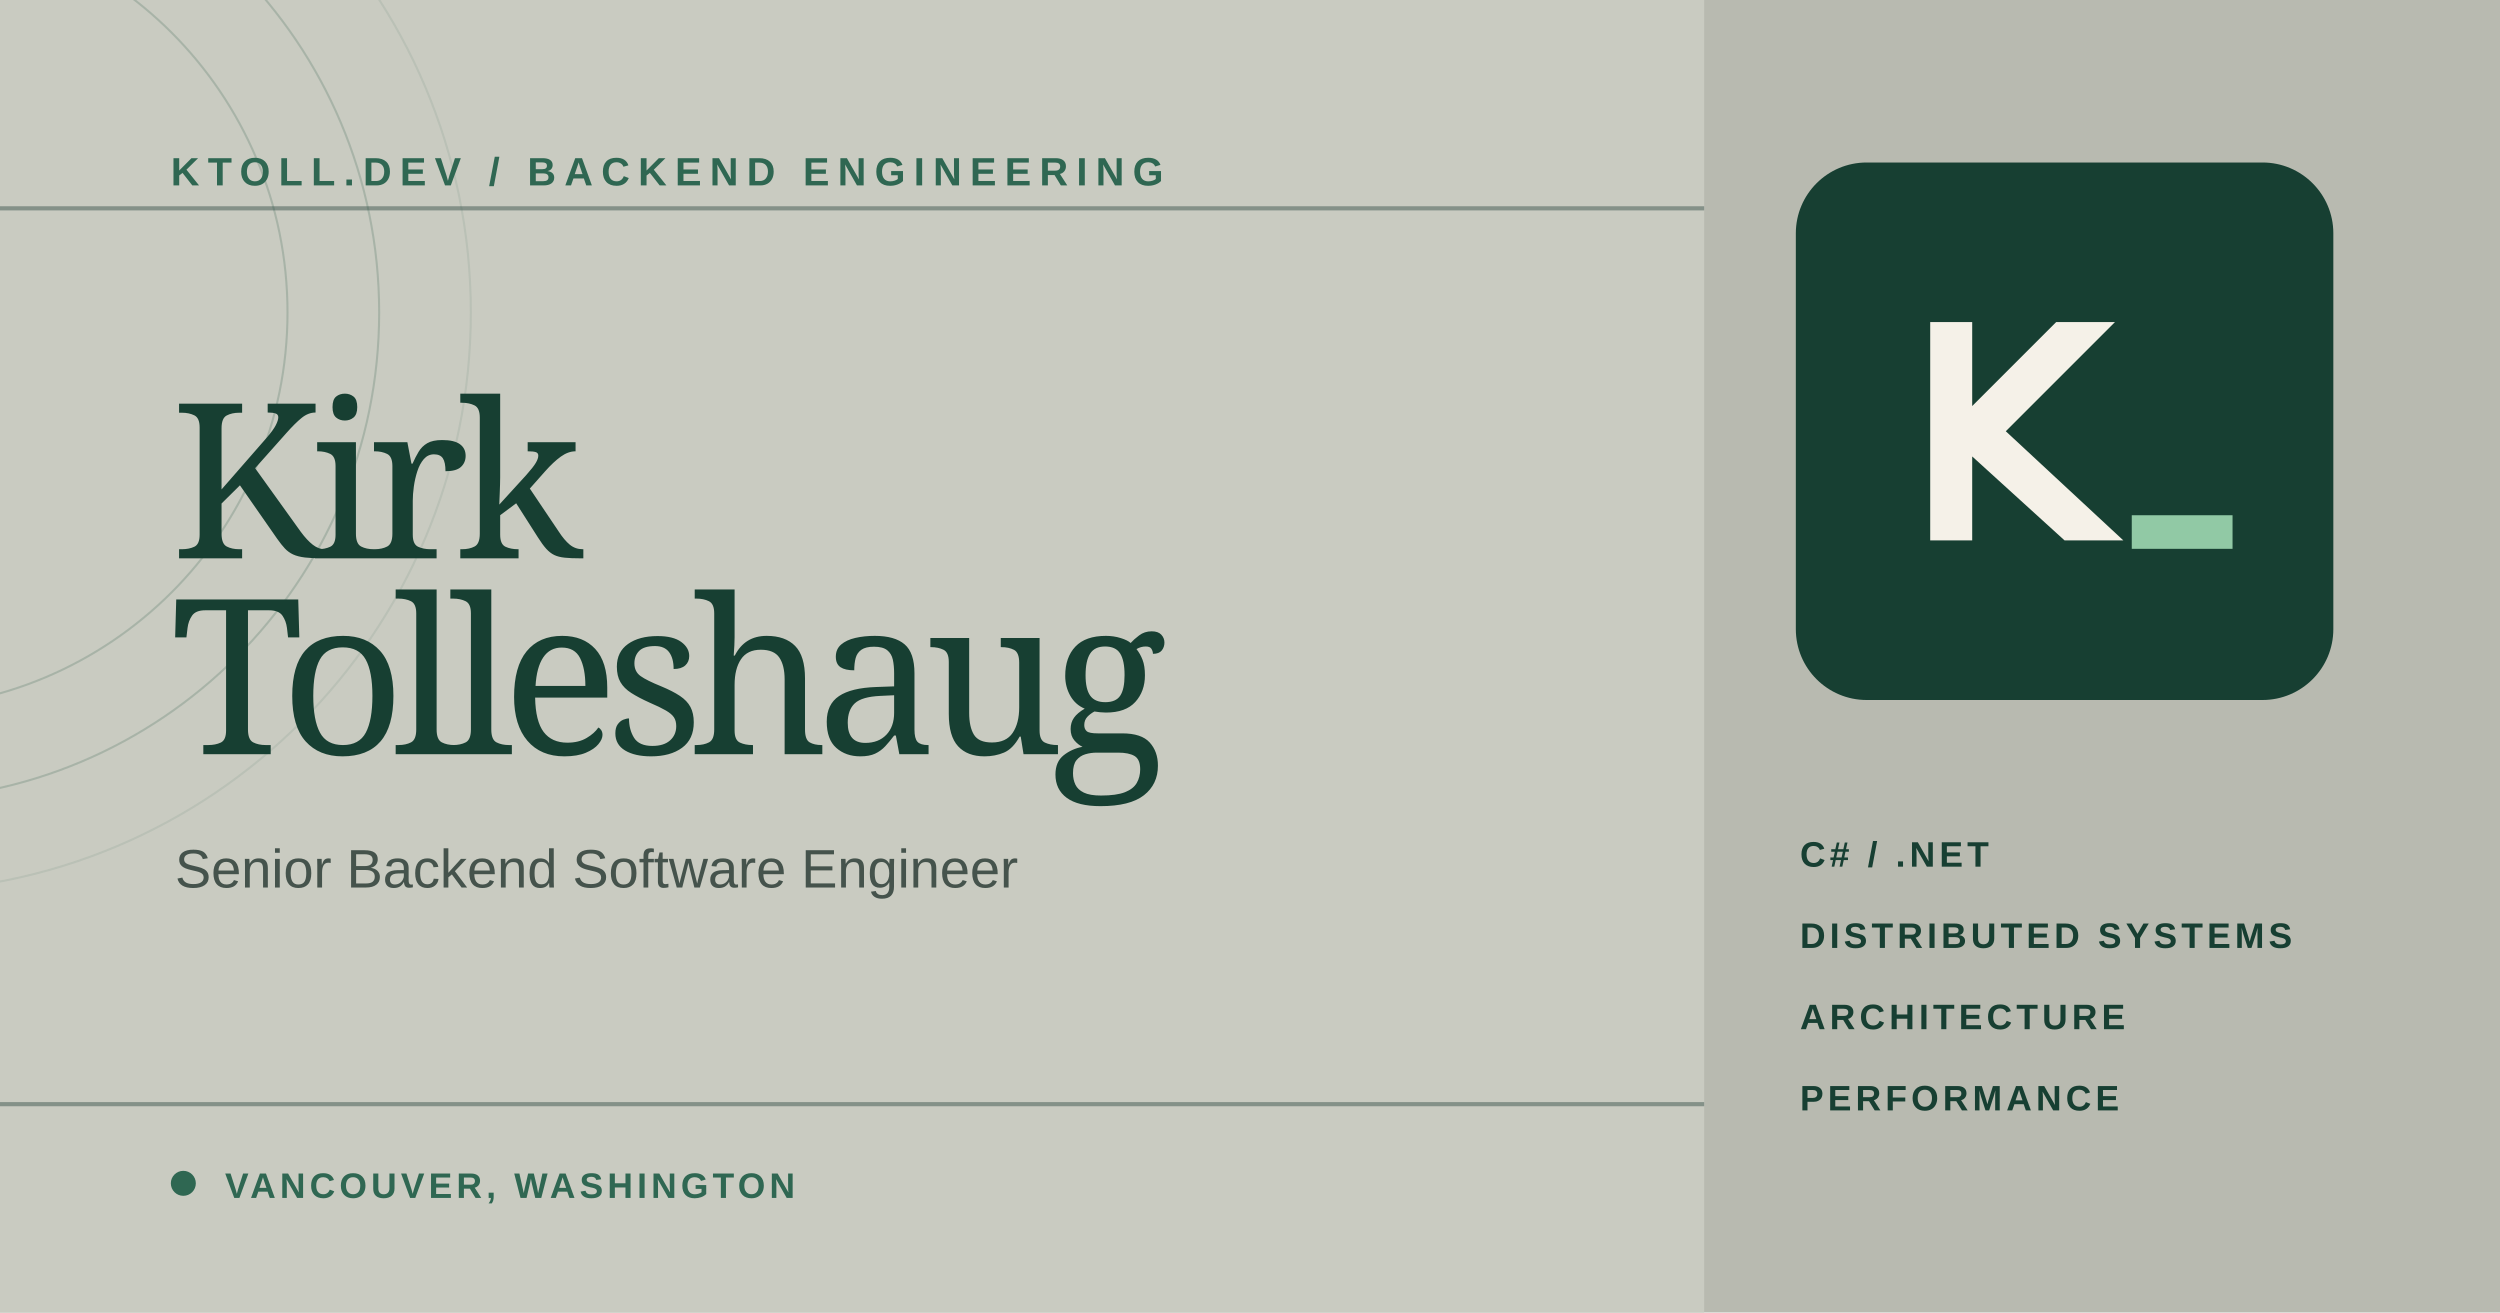
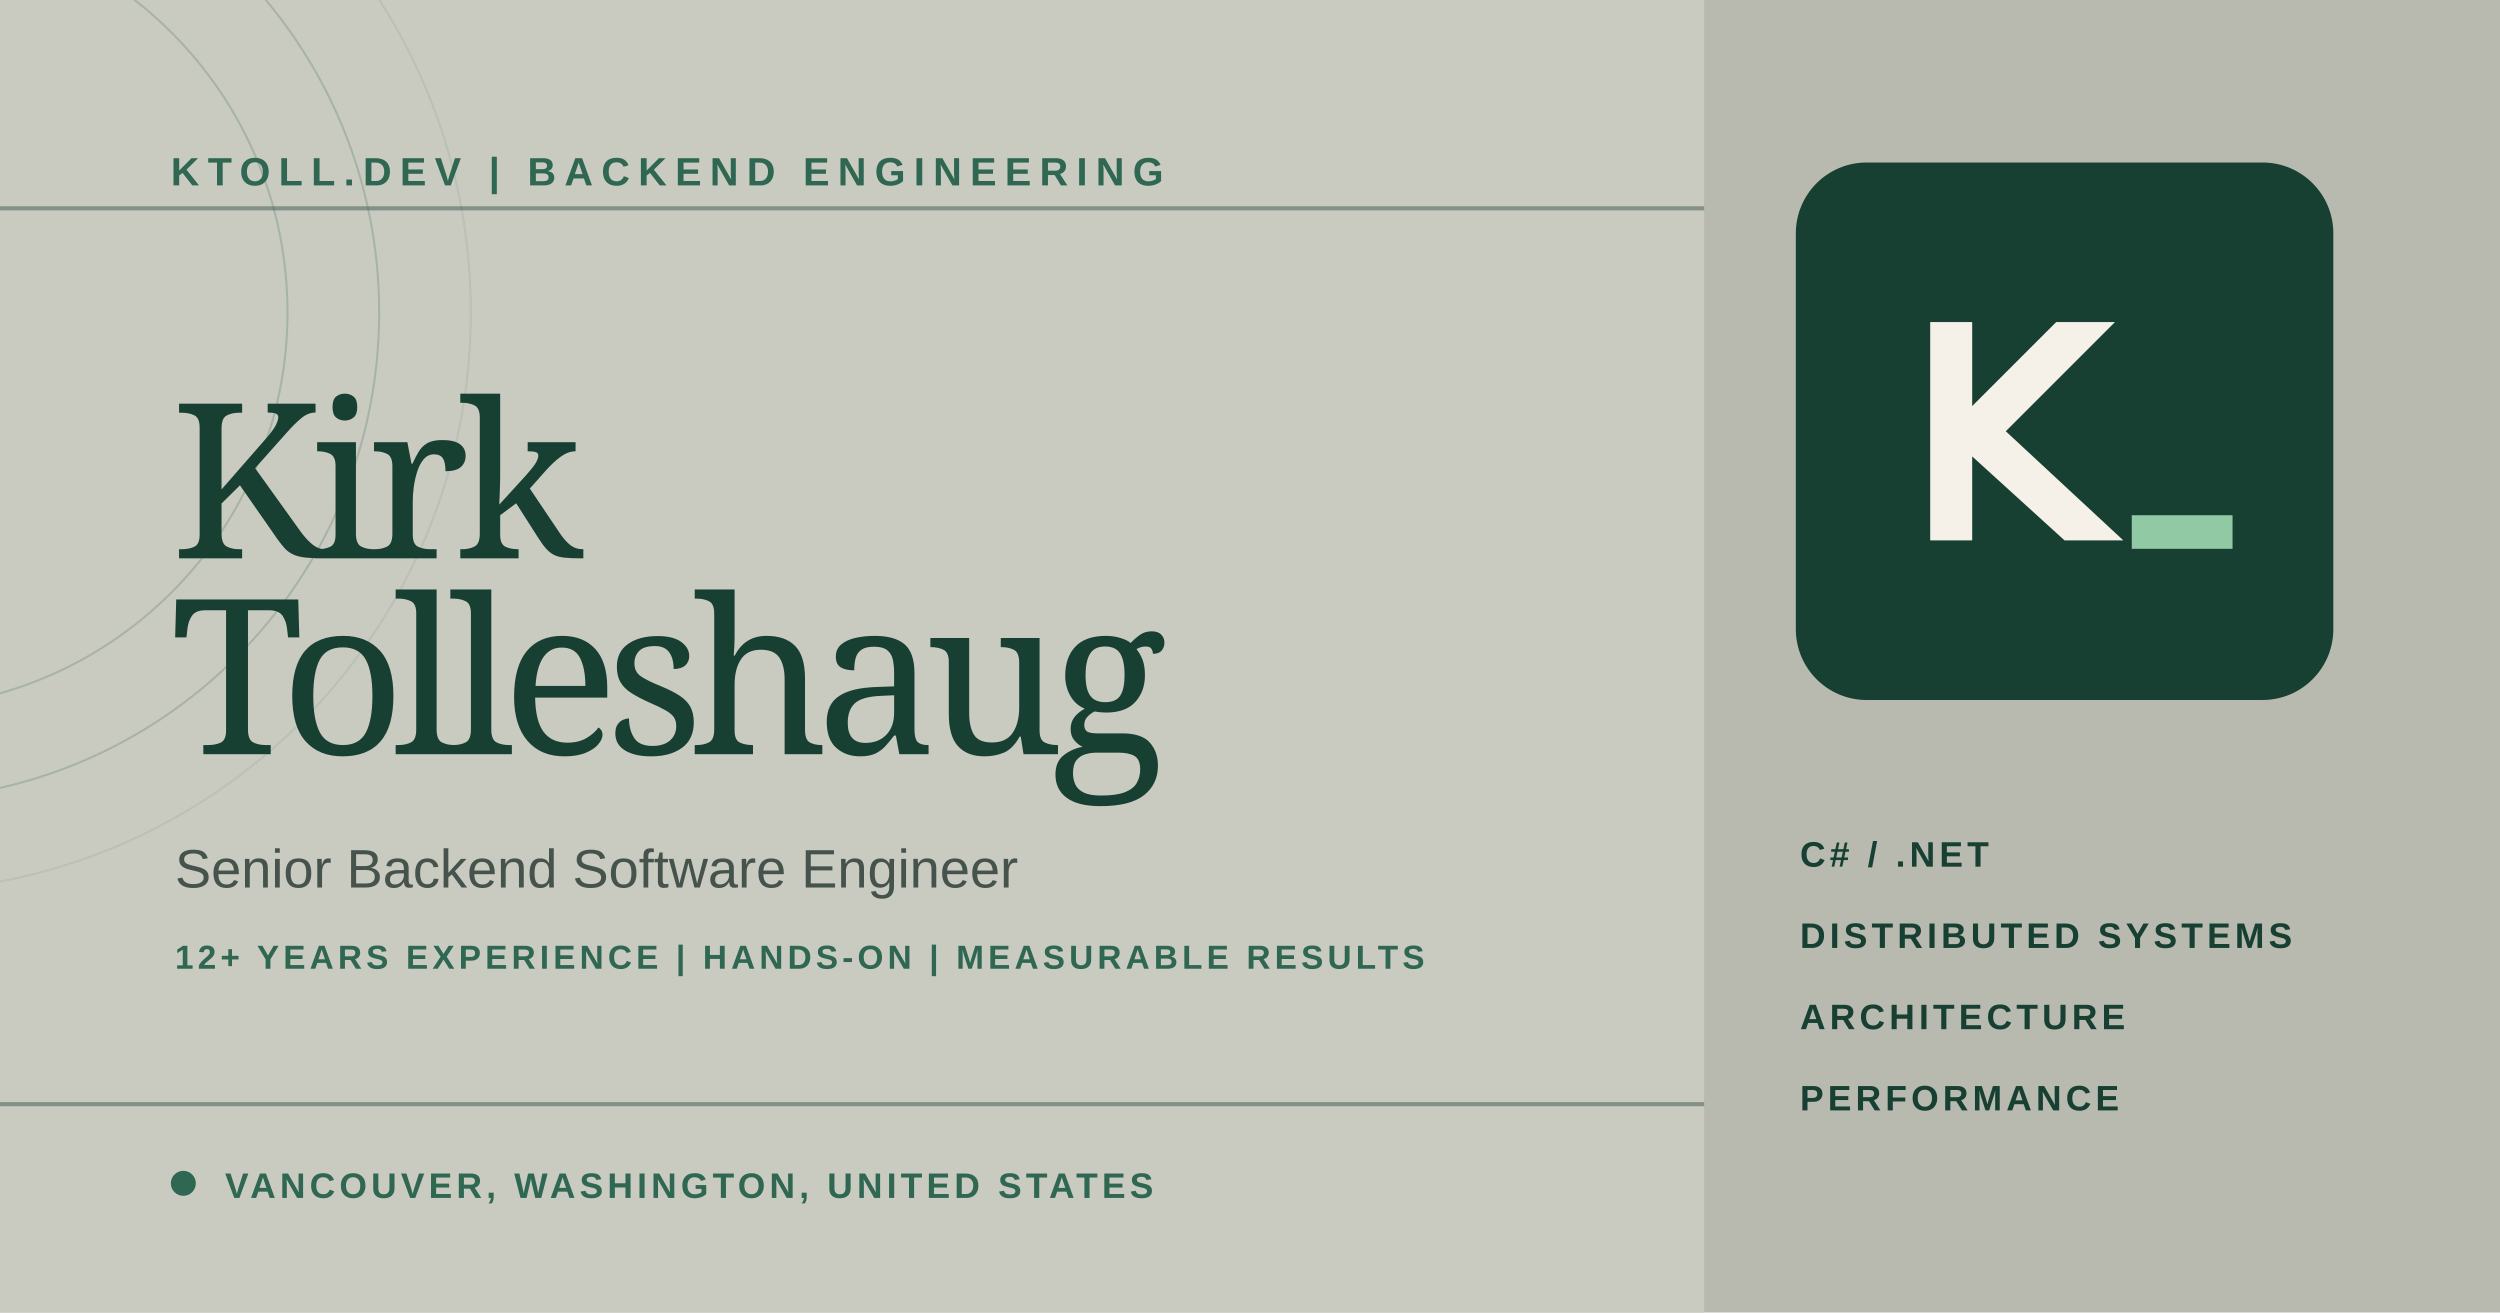
<svg xmlns="http://www.w3.org/2000/svg" width="1200" height="630" viewBox="0 0 1200 630" role="img" aria-labelledby="title description">
  <rect width="1200" height="630" fill="#b8bab0" />
  <path d="M0 0h818v630H0z" fill="#c9cbc1" />
  <path d="M0 100h818M0 530h818" stroke="#849188" stroke-width="2" />
  <g fill="none" stroke="#235543" opacity=".2">
    <circle cx="-52" cy="150" r="190" />
    <circle cx="-52" cy="150" r="234" />
    <circle cx="-52" cy="150" r="278" opacity=".45" />
  </g>
-   <text x="82" y="89" fill="#2f6752" font-family="Arial, sans-serif" font-size="19" font-weight="700" letter-spacing="4">KTOLL.DEV  /  BACKEND ENGINEERING</text>
+   <text x="82" y="89" fill="#2f6752" font-family="Arial, sans-serif" font-size="19" font-weight="700" letter-spacing="4">KTOLL.DEV  |  BACKEND ENGINEERING</text>
  <text x="82" y="268" fill="#173f32" font-family="Georgia, serif" font-size="104" letter-spacing="-6">Kirk</text>
  <text x="82" y="362" fill="#173f32" font-family="Georgia, serif" font-size="104" letter-spacing="-6">Tolleshaug</text>
  <text x="84" y="426" fill="#45534c" font-family="Arial, sans-serif" font-size="26">Senior Backend Software Engineer</text>
+   <text x="84" y="465" fill="#2f6752" font-family="Arial, sans-serif" font-size="16" font-weight="700" letter-spacing="2">12+ YEARS EXPERIENCE | HANDS-ON | MEASURABLE RESULTS</text>
  <g transform="translate(862 78)">
    <rect width="258" height="258" rx="34" fill="#173f32" />
    <g transform="scale(4.03125)">
      <path fill="#f5f1e8" d="M16 19h5v10l10-10h7L25 32l14 13h-7L21 35v10h-5z" />
      <path fill="#91c9a5" d="M40 42h12v4H40z" />
    </g>
  </g>
  <text x="864" y="416" fill="#173f32" font-family="Arial, sans-serif" font-size="17" font-weight="700" letter-spacing="2">C# / .NET</text>
  <text x="864" y="455" fill="#173f32" font-family="Arial, sans-serif" font-size="17" font-weight="700" letter-spacing="2">DISTRIBUTED SYSTEMS</text>
  <text x="864" y="494" fill="#173f32" font-family="Arial, sans-serif" font-size="17" font-weight="700" letter-spacing="2">ARCHITECTURE</text>
  <text x="864" y="533" fill="#173f32" font-family="Arial, sans-serif" font-size="17" font-weight="700" letter-spacing="2">PERFORMANCE</text>
  <circle cx="88" cy="568" r="6" fill="#2f6752" />
-   <text x="108" y="575" fill="#2f6752" font-family="Arial, sans-serif" font-size="17" font-weight="700" letter-spacing="2">VANCOUVER, WASHINGTON</text>
+   <text x="108" y="575" fill="#2f6752" font-family="Arial, sans-serif" font-size="17" font-weight="700" letter-spacing="2">VANCOUVER, WASHINGTON, UNITED STATES</text>
</svg>
